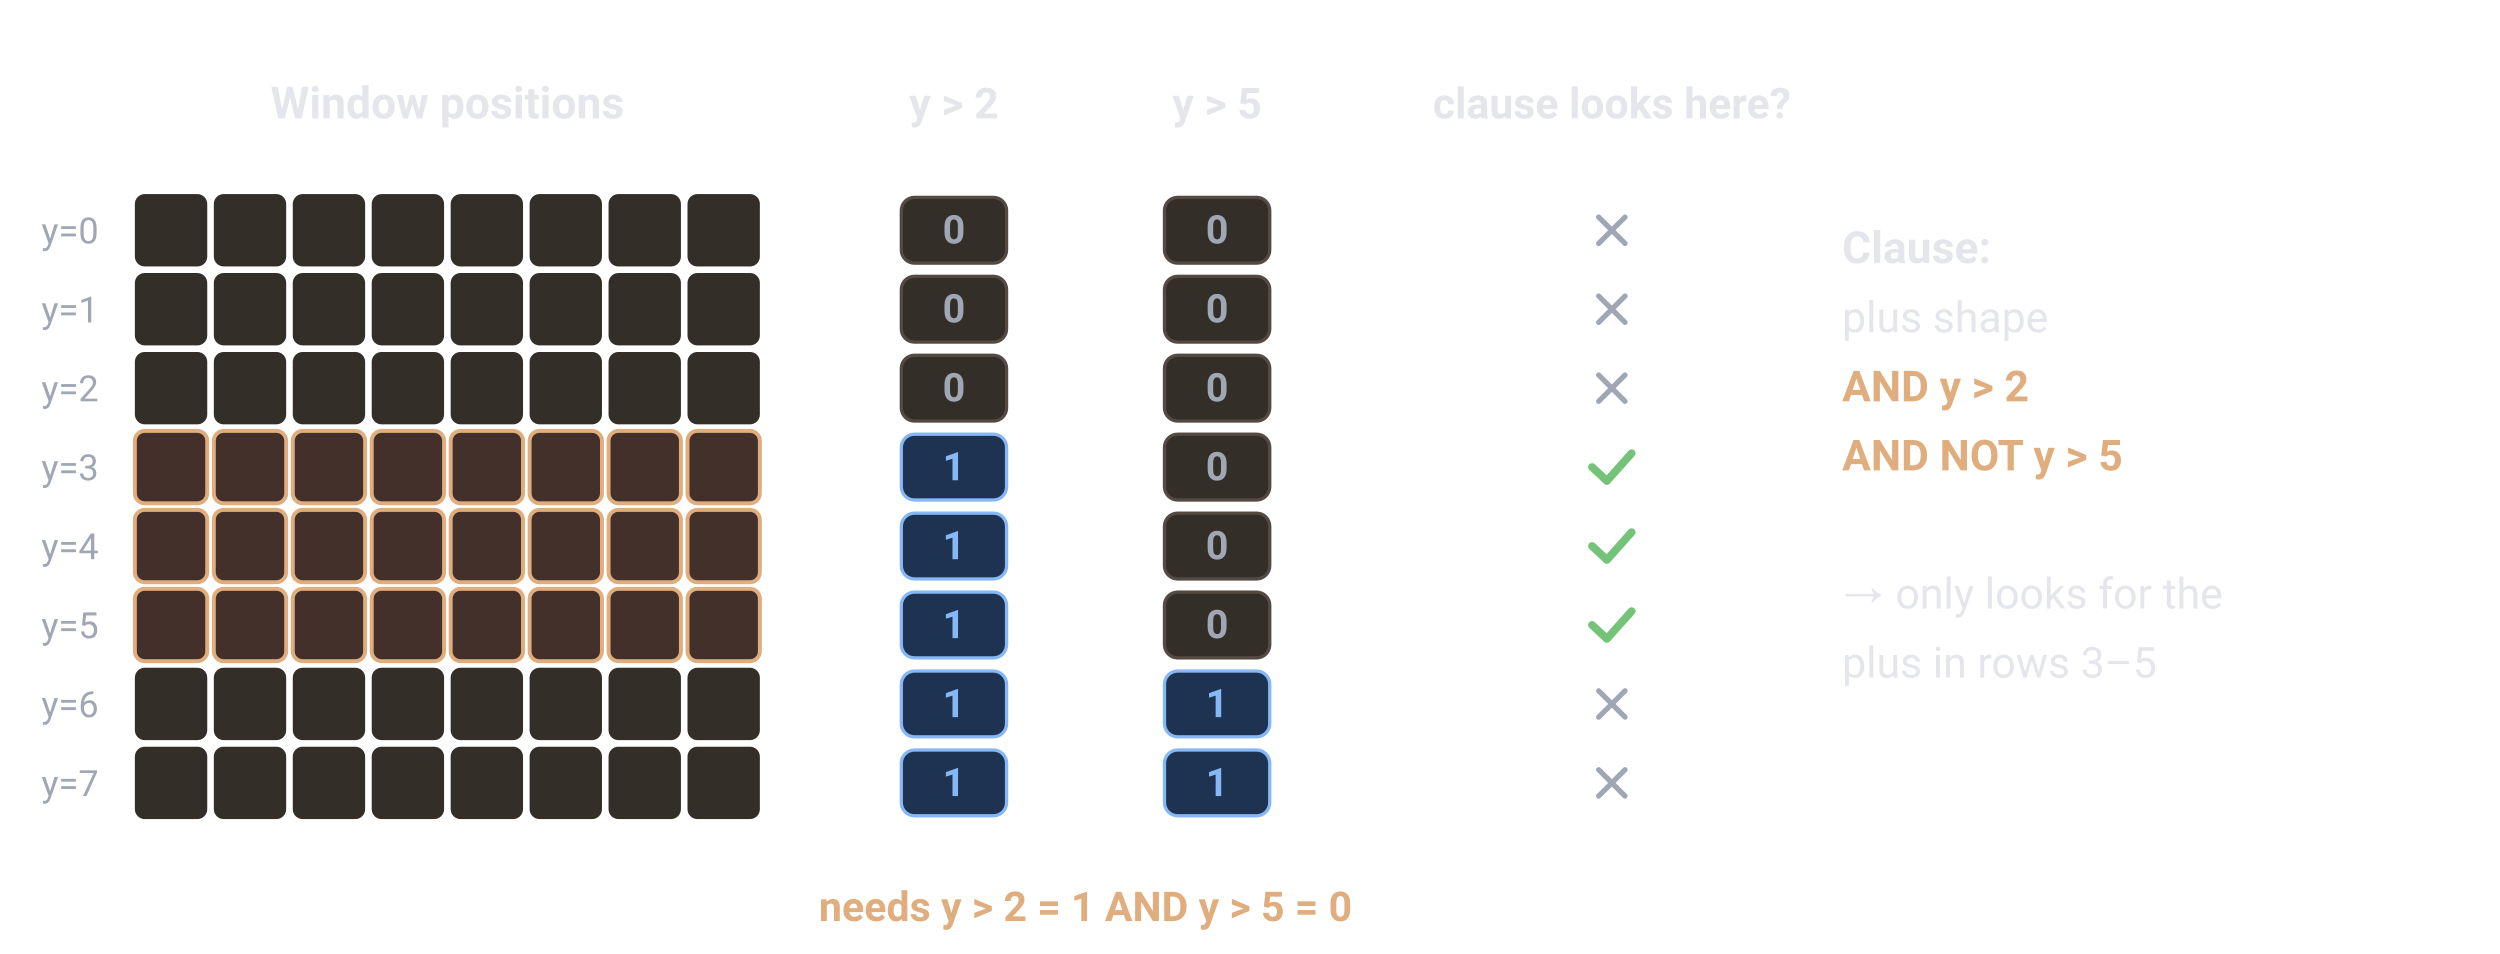
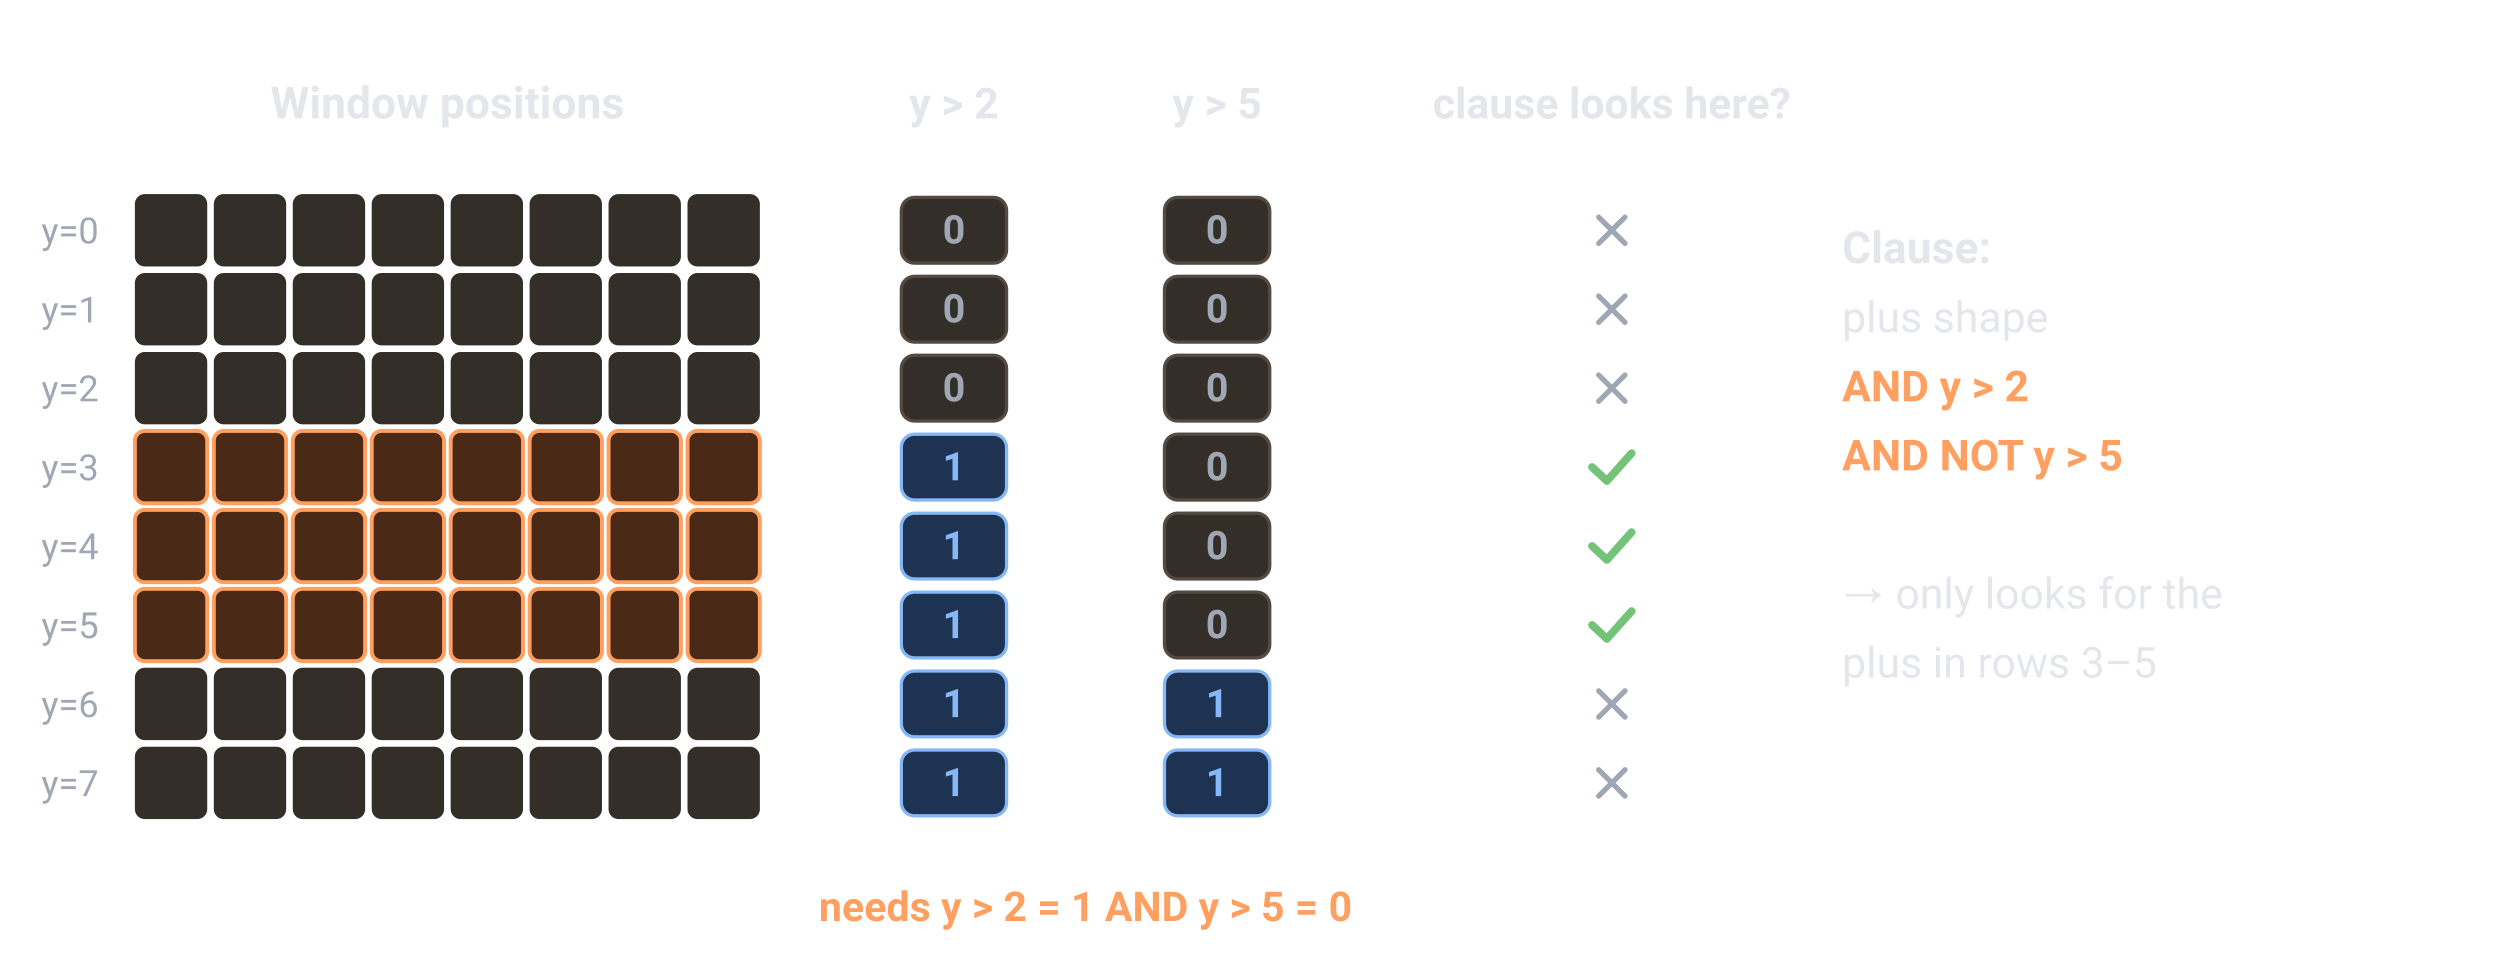
<svg xmlns="http://www.w3.org/2000/svg" viewBox="0 0 760 290" width="760" height="290" role="img" font-family="Roboto, 'Helvetica Neue', Helvetica, Arial, sans-serif">
  <text x="136" y="36" font-size="13.5" fill="#e4e6eb" text-anchor="middle" font-weight="bold">Window positions</text>
  <rect x="41" y="59" width="22" height="22" rx="3" fill="#342e29" stroke="none" stroke-width="1.2" />
  <rect x="65" y="59" width="22" height="22" rx="3" fill="#342e29" stroke="none" stroke-width="1.2" />
  <rect x="89" y="59" width="22" height="22" rx="3" fill="#342e29" stroke="none" stroke-width="1.2" />
  <rect x="113" y="59" width="22" height="22" rx="3" fill="#342e29" stroke="none" stroke-width="1.2" />
  <rect x="137" y="59" width="22" height="22" rx="3" fill="#342e29" stroke="none" stroke-width="1.2" />
  <rect x="161" y="59" width="22" height="22" rx="3" fill="#342e29" stroke="none" stroke-width="1.2" />
  <rect x="185" y="59" width="22" height="22" rx="3" fill="#342e29" stroke="none" stroke-width="1.2" />
  <rect x="209" y="59" width="22" height="22" rx="3" fill="#342e29" stroke="none" stroke-width="1.2" />
  <text x="30" y="74" font-size="11" fill="#a0a7b4" text-anchor="end" font-weight="normal">y=0</text>
  <rect x="41" y="83" width="22" height="22" rx="3" fill="#342e29" stroke="none" stroke-width="1.2" />
  <rect x="65" y="83" width="22" height="22" rx="3" fill="#342e29" stroke="none" stroke-width="1.2" />
  <rect x="89" y="83" width="22" height="22" rx="3" fill="#342e29" stroke="none" stroke-width="1.2" />
  <rect x="113" y="83" width="22" height="22" rx="3" fill="#342e29" stroke="none" stroke-width="1.2" />
  <rect x="137" y="83" width="22" height="22" rx="3" fill="#342e29" stroke="none" stroke-width="1.2" />
  <rect x="161" y="83" width="22" height="22" rx="3" fill="#342e29" stroke="none" stroke-width="1.2" />
  <rect x="185" y="83" width="22" height="22" rx="3" fill="#342e29" stroke="none" stroke-width="1.2" />
  <rect x="209" y="83" width="22" height="22" rx="3" fill="#342e29" stroke="none" stroke-width="1.2" />
  <text x="30" y="98" font-size="11" fill="#a0a7b4" text-anchor="end" font-weight="normal">y=1</text>
  <rect x="41" y="107" width="22" height="22" rx="3" fill="#342e29" stroke="none" stroke-width="1.2" />
  <rect x="65" y="107" width="22" height="22" rx="3" fill="#342e29" stroke="none" stroke-width="1.2" />
  <rect x="89" y="107" width="22" height="22" rx="3" fill="#342e29" stroke="none" stroke-width="1.2" />
  <rect x="113" y="107" width="22" height="22" rx="3" fill="#342e29" stroke="none" stroke-width="1.2" />
  <rect x="137" y="107" width="22" height="22" rx="3" fill="#342e29" stroke="none" stroke-width="1.2" />
  <rect x="161" y="107" width="22" height="22" rx="3" fill="#342e29" stroke="none" stroke-width="1.2" />
  <rect x="185" y="107" width="22" height="22" rx="3" fill="#342e29" stroke="none" stroke-width="1.2" />
  <rect x="209" y="107" width="22" height="22" rx="3" fill="#342e29" stroke="none" stroke-width="1.2" />
  <text x="30" y="122" font-size="11" fill="#a0a7b4" text-anchor="end" font-weight="normal">y=2</text>
-   <rect x="41" y="131" width="22" height="22" rx="3" fill="#43302a" stroke="#e0ae7e" stroke-width="1.2" />
-   <rect x="65" y="131" width="22" height="22" rx="3" fill="#43302a" stroke="#e0ae7e" stroke-width="1.2" />
-   <rect x="89" y="131" width="22" height="22" rx="3" fill="#43302a" stroke="#e0ae7e" stroke-width="1.2" />
-   <rect x="113" y="131" width="22" height="22" rx="3" fill="#43302a" stroke="#e0ae7e" stroke-width="1.2" />
-   <rect x="137" y="131" width="22" height="22" rx="3" fill="#43302a" stroke="#e0ae7e" stroke-width="1.2" />
-   <rect x="161" y="131" width="22" height="22" rx="3" fill="#43302a" stroke="#e0ae7e" stroke-width="1.2" />
-   <rect x="185" y="131" width="22" height="22" rx="3" fill="#43302a" stroke="#e0ae7e" stroke-width="1.2" />
-   <rect x="209" y="131" width="22" height="22" rx="3" fill="#43302a" stroke="#e0ae7e" stroke-width="1.2" />
+   <rect x="41" y="131" width="22" height="22" rx="3" fill="#4a2a17" stroke="#ffa060" stroke-width="1.2" />
+   <rect x="65" y="131" width="22" height="22" rx="3" fill="#4a2a17" stroke="#ffa060" stroke-width="1.2" />
+   <rect x="89" y="131" width="22" height="22" rx="3" fill="#4a2a17" stroke="#ffa060" stroke-width="1.2" />
+   <rect x="113" y="131" width="22" height="22" rx="3" fill="#4a2a17" stroke="#ffa060" stroke-width="1.2" />
+   <rect x="137" y="131" width="22" height="22" rx="3" fill="#4a2a17" stroke="#ffa060" stroke-width="1.2" />
+   <rect x="161" y="131" width="22" height="22" rx="3" fill="#4a2a17" stroke="#ffa060" stroke-width="1.2" />
+   <rect x="185" y="131" width="22" height="22" rx="3" fill="#4a2a17" stroke="#ffa060" stroke-width="1.2" />
+   <rect x="209" y="131" width="22" height="22" rx="3" fill="#4a2a17" stroke="#ffa060" stroke-width="1.2" />
  <text x="30" y="146" font-size="11" fill="#a0a7b4" text-anchor="end" font-weight="normal">y=3</text>
-   <rect x="41" y="155" width="22" height="22" rx="3" fill="#43302a" stroke="#e0ae7e" stroke-width="1.2" />
-   <rect x="65" y="155" width="22" height="22" rx="3" fill="#43302a" stroke="#e0ae7e" stroke-width="1.2" />
-   <rect x="89" y="155" width="22" height="22" rx="3" fill="#43302a" stroke="#e0ae7e" stroke-width="1.2" />
-   <rect x="113" y="155" width="22" height="22" rx="3" fill="#43302a" stroke="#e0ae7e" stroke-width="1.2" />
-   <rect x="137" y="155" width="22" height="22" rx="3" fill="#43302a" stroke="#e0ae7e" stroke-width="1.2" />
-   <rect x="161" y="155" width="22" height="22" rx="3" fill="#43302a" stroke="#e0ae7e" stroke-width="1.2" />
-   <rect x="185" y="155" width="22" height="22" rx="3" fill="#43302a" stroke="#e0ae7e" stroke-width="1.2" />
-   <rect x="209" y="155" width="22" height="22" rx="3" fill="#43302a" stroke="#e0ae7e" stroke-width="1.2" />
+   <rect x="41" y="155" width="22" height="22" rx="3" fill="#4a2a17" stroke="#ffa060" stroke-width="1.2" />
+   <rect x="65" y="155" width="22" height="22" rx="3" fill="#4a2a17" stroke="#ffa060" stroke-width="1.2" />
+   <rect x="89" y="155" width="22" height="22" rx="3" fill="#4a2a17" stroke="#ffa060" stroke-width="1.2" />
+   <rect x="113" y="155" width="22" height="22" rx="3" fill="#4a2a17" stroke="#ffa060" stroke-width="1.2" />
+   <rect x="137" y="155" width="22" height="22" rx="3" fill="#4a2a17" stroke="#ffa060" stroke-width="1.2" />
+   <rect x="161" y="155" width="22" height="22" rx="3" fill="#4a2a17" stroke="#ffa060" stroke-width="1.2" />
+   <rect x="185" y="155" width="22" height="22" rx="3" fill="#4a2a17" stroke="#ffa060" stroke-width="1.2" />
+   <rect x="209" y="155" width="22" height="22" rx="3" fill="#4a2a17" stroke="#ffa060" stroke-width="1.2" />
  <text x="30" y="170" font-size="11" fill="#a0a7b4" text-anchor="end" font-weight="normal">y=4</text>
-   <rect x="41" y="179" width="22" height="22" rx="3" fill="#43302a" stroke="#e0ae7e" stroke-width="1.2" />
-   <rect x="65" y="179" width="22" height="22" rx="3" fill="#43302a" stroke="#e0ae7e" stroke-width="1.2" />
-   <rect x="89" y="179" width="22" height="22" rx="3" fill="#43302a" stroke="#e0ae7e" stroke-width="1.2" />
-   <rect x="113" y="179" width="22" height="22" rx="3" fill="#43302a" stroke="#e0ae7e" stroke-width="1.2" />
-   <rect x="137" y="179" width="22" height="22" rx="3" fill="#43302a" stroke="#e0ae7e" stroke-width="1.2" />
-   <rect x="161" y="179" width="22" height="22" rx="3" fill="#43302a" stroke="#e0ae7e" stroke-width="1.2" />
-   <rect x="185" y="179" width="22" height="22" rx="3" fill="#43302a" stroke="#e0ae7e" stroke-width="1.2" />
-   <rect x="209" y="179" width="22" height="22" rx="3" fill="#43302a" stroke="#e0ae7e" stroke-width="1.2" />
+   <rect x="41" y="179" width="22" height="22" rx="3" fill="#4a2a17" stroke="#ffa060" stroke-width="1.2" />
+   <rect x="65" y="179" width="22" height="22" rx="3" fill="#4a2a17" stroke="#ffa060" stroke-width="1.2" />
+   <rect x="89" y="179" width="22" height="22" rx="3" fill="#4a2a17" stroke="#ffa060" stroke-width="1.2" />
+   <rect x="113" y="179" width="22" height="22" rx="3" fill="#4a2a17" stroke="#ffa060" stroke-width="1.2" />
+   <rect x="137" y="179" width="22" height="22" rx="3" fill="#4a2a17" stroke="#ffa060" stroke-width="1.2" />
+   <rect x="161" y="179" width="22" height="22" rx="3" fill="#4a2a17" stroke="#ffa060" stroke-width="1.2" />
+   <rect x="185" y="179" width="22" height="22" rx="3" fill="#4a2a17" stroke="#ffa060" stroke-width="1.2" />
+   <rect x="209" y="179" width="22" height="22" rx="3" fill="#4a2a17" stroke="#ffa060" stroke-width="1.2" />
  <text x="30" y="194" font-size="11" fill="#a0a7b4" text-anchor="end" font-weight="normal">y=5</text>
  <rect x="41" y="203" width="22" height="22" rx="3" fill="#342e29" stroke="none" stroke-width="1.2" />
  <rect x="65" y="203" width="22" height="22" rx="3" fill="#342e29" stroke="none" stroke-width="1.2" />
  <rect x="89" y="203" width="22" height="22" rx="3" fill="#342e29" stroke="none" stroke-width="1.2" />
  <rect x="113" y="203" width="22" height="22" rx="3" fill="#342e29" stroke="none" stroke-width="1.2" />
  <rect x="137" y="203" width="22" height="22" rx="3" fill="#342e29" stroke="none" stroke-width="1.2" />
  <rect x="161" y="203" width="22" height="22" rx="3" fill="#342e29" stroke="none" stroke-width="1.2" />
  <rect x="185" y="203" width="22" height="22" rx="3" fill="#342e29" stroke="none" stroke-width="1.2" />
  <rect x="209" y="203" width="22" height="22" rx="3" fill="#342e29" stroke="none" stroke-width="1.2" />
  <text x="30" y="218" font-size="11" fill="#a0a7b4" text-anchor="end" font-weight="normal">y=6</text>
  <rect x="41" y="227" width="22" height="22" rx="3" fill="#342e29" stroke="none" stroke-width="1.2" />
  <rect x="65" y="227" width="22" height="22" rx="3" fill="#342e29" stroke="none" stroke-width="1.2" />
  <rect x="89" y="227" width="22" height="22" rx="3" fill="#342e29" stroke="none" stroke-width="1.2" />
  <rect x="113" y="227" width="22" height="22" rx="3" fill="#342e29" stroke="none" stroke-width="1.2" />
  <rect x="137" y="227" width="22" height="22" rx="3" fill="#342e29" stroke="none" stroke-width="1.2" />
  <rect x="161" y="227" width="22" height="22" rx="3" fill="#342e29" stroke="none" stroke-width="1.2" />
  <rect x="185" y="227" width="22" height="22" rx="3" fill="#342e29" stroke="none" stroke-width="1.2" />
  <rect x="209" y="227" width="22" height="22" rx="3" fill="#342e29" stroke="none" stroke-width="1.2" />
  <text x="30" y="242" font-size="11" fill="#a0a7b4" text-anchor="end" font-weight="normal">y=7</text>
  <text x="290" y="36" font-size="13" fill="#e4e6eb" text-anchor="middle" font-weight="bold">y &gt; 2</text>
  <text x="370" y="36" font-size="13" fill="#e4e6eb" text-anchor="middle" font-weight="bold">y &gt; 5</text>
  <text x="490" y="36" font-size="13" fill="#e4e6eb" text-anchor="middle" font-weight="bold">clause looks here?</text>
  <rect x="274" y="60" width="32" height="20" rx="4" fill="#342e29" stroke="#544a42" stroke-width="1" />
  <text x="290" y="74" font-size="12" fill="#a0a7b4" text-anchor="middle" font-weight="bold">0</text>
  <rect x="354" y="60" width="32" height="20" rx="4" fill="#342e29" stroke="#544a42" stroke-width="1" />
  <text x="370" y="74" font-size="12" fill="#a0a7b4" text-anchor="middle" font-weight="bold">0</text>
  <line x1="486" y1="66" x2="494" y2="74" stroke="#a0a7b4" stroke-width="1.6" stroke-linecap="round" />
  <line x1="486" y1="74" x2="494" y2="66" stroke="#a0a7b4" stroke-width="1.6" stroke-linecap="round" />
  <rect x="274" y="84" width="32" height="20" rx="4" fill="#342e29" stroke="#544a42" stroke-width="1" />
  <text x="290" y="98" font-size="12" fill="#a0a7b4" text-anchor="middle" font-weight="bold">0</text>
  <rect x="354" y="84" width="32" height="20" rx="4" fill="#342e29" stroke="#544a42" stroke-width="1" />
  <text x="370" y="98" font-size="12" fill="#a0a7b4" text-anchor="middle" font-weight="bold">0</text>
  <line x1="486" y1="90" x2="494" y2="98" stroke="#a0a7b4" stroke-width="1.6" stroke-linecap="round" />
  <line x1="486" y1="98" x2="494" y2="90" stroke="#a0a7b4" stroke-width="1.6" stroke-linecap="round" />
  <rect x="274" y="108" width="32" height="20" rx="4" fill="#342e29" stroke="#544a42" stroke-width="1" />
  <text x="290" y="122" font-size="12" fill="#a0a7b4" text-anchor="middle" font-weight="bold">0</text>
  <rect x="354" y="108" width="32" height="20" rx="4" fill="#342e29" stroke="#544a42" stroke-width="1" />
  <text x="370" y="122" font-size="12" fill="#a0a7b4" text-anchor="middle" font-weight="bold">0</text>
  <line x1="486" y1="114" x2="494" y2="122" stroke="#a0a7b4" stroke-width="1.6" stroke-linecap="round" />
  <line x1="486" y1="122" x2="494" y2="114" stroke="#a0a7b4" stroke-width="1.6" stroke-linecap="round" />
  <rect x="274" y="132" width="32" height="20" rx="4" fill="#1e3352" stroke="#86b7f7" stroke-width="1" />
  <text x="290" y="146" font-size="12" fill="#86b7f7" text-anchor="middle" font-weight="bold">1</text>
  <rect x="354" y="132" width="32" height="20" rx="4" fill="#342e29" stroke="#544a42" stroke-width="1" />
  <text x="370" y="146" font-size="12" fill="#a0a7b4" text-anchor="middle" font-weight="bold">0</text>
  <polyline points="484.0,142.0 488.5,146.2 496.0,137.8" fill="none" stroke="#74c378" stroke-width="2.4" stroke-linecap="round" stroke-linejoin="round" />
  <rect x="274" y="156" width="32" height="20" rx="4" fill="#1e3352" stroke="#86b7f7" stroke-width="1" />
  <text x="290" y="170" font-size="12" fill="#86b7f7" text-anchor="middle" font-weight="bold">1</text>
  <rect x="354" y="156" width="32" height="20" rx="4" fill="#342e29" stroke="#544a42" stroke-width="1" />
  <text x="370" y="170" font-size="12" fill="#a0a7b4" text-anchor="middle" font-weight="bold">0</text>
  <polyline points="484.0,166.0 488.5,170.2 496.0,161.8" fill="none" stroke="#74c378" stroke-width="2.4" stroke-linecap="round" stroke-linejoin="round" />
  <rect x="274" y="180" width="32" height="20" rx="4" fill="#1e3352" stroke="#86b7f7" stroke-width="1" />
  <text x="290" y="194" font-size="12" fill="#86b7f7" text-anchor="middle" font-weight="bold">1</text>
  <rect x="354" y="180" width="32" height="20" rx="4" fill="#342e29" stroke="#544a42" stroke-width="1" />
  <text x="370" y="194" font-size="12" fill="#a0a7b4" text-anchor="middle" font-weight="bold">0</text>
  <polyline points="484.0,190.0 488.5,194.2 496.0,185.8" fill="none" stroke="#74c378" stroke-width="2.4" stroke-linecap="round" stroke-linejoin="round" />
  <rect x="274" y="204" width="32" height="20" rx="4" fill="#1e3352" stroke="#86b7f7" stroke-width="1" />
  <text x="290" y="218" font-size="12" fill="#86b7f7" text-anchor="middle" font-weight="bold">1</text>
  <rect x="354" y="204" width="32" height="20" rx="4" fill="#1e3352" stroke="#86b7f7" stroke-width="1" />
  <text x="370" y="218" font-size="12" fill="#86b7f7" text-anchor="middle" font-weight="bold">1</text>
  <line x1="486" y1="210" x2="494" y2="218" stroke="#a0a7b4" stroke-width="1.6" stroke-linecap="round" />
  <line x1="486" y1="218" x2="494" y2="210" stroke="#a0a7b4" stroke-width="1.6" stroke-linecap="round" />
  <rect x="274" y="228" width="32" height="20" rx="4" fill="#1e3352" stroke="#86b7f7" stroke-width="1" />
  <text x="290" y="242" font-size="12" fill="#86b7f7" text-anchor="middle" font-weight="bold">1</text>
  <rect x="354" y="228" width="32" height="20" rx="4" fill="#1e3352" stroke="#86b7f7" stroke-width="1" />
  <text x="370" y="242" font-size="12" fill="#86b7f7" text-anchor="middle" font-weight="bold">1</text>
  <line x1="486" y1="234" x2="494" y2="242" stroke="#a0a7b4" stroke-width="1.6" stroke-linecap="round" />
  <line x1="486" y1="242" x2="494" y2="234" stroke="#a0a7b4" stroke-width="1.6" stroke-linecap="round" />
-   <text x="330" y="280" font-size="12.5" fill="#e0ae7e" text-anchor="middle" font-weight="bold">needs  y &gt; 2 = 1  AND  y &gt; 5 = 0</text>
+   <text x="330" y="280" font-size="12.5" fill="#ffa060" text-anchor="middle" font-weight="bold">needs  y &gt; 2 = 1  AND  y &gt; 5 = 0</text>
  <text x="560" y="80" font-size="13.5" fill="#e4e6eb" text-anchor="start" font-weight="bold">Clause:</text>
  <text x="560" y="101" font-size="13" fill="#e4e6eb" text-anchor="start" font-weight="normal">plus shape</text>
-   <text x="560" y="122" font-size="13" fill="#e0ae7e" text-anchor="start" font-weight="bold">AND  y &gt; 2</text>
-   <text x="560" y="143" font-size="13" fill="#e0ae7e" text-anchor="start" font-weight="bold">AND  NOT  y &gt; 5</text>
+   <text x="560" y="122" font-size="13" fill="#ffa060" text-anchor="start" font-weight="bold">AND  y &gt; 2</text>
+   <text x="560" y="143" font-size="13" fill="#ffa060" text-anchor="start" font-weight="bold">AND  NOT  y &gt; 5</text>
  <text x="560" y="164" font-size="13" fill="#e4e6eb" text-anchor="start" font-weight="normal" />
  <text x="560" y="185" font-size="13" fill="#e4e6eb" text-anchor="start" font-weight="normal">→ only looks for the</text>
  <text x="560" y="206" font-size="13" fill="#e4e6eb" text-anchor="start" font-weight="normal">plus in rows 3–5</text>
</svg>
